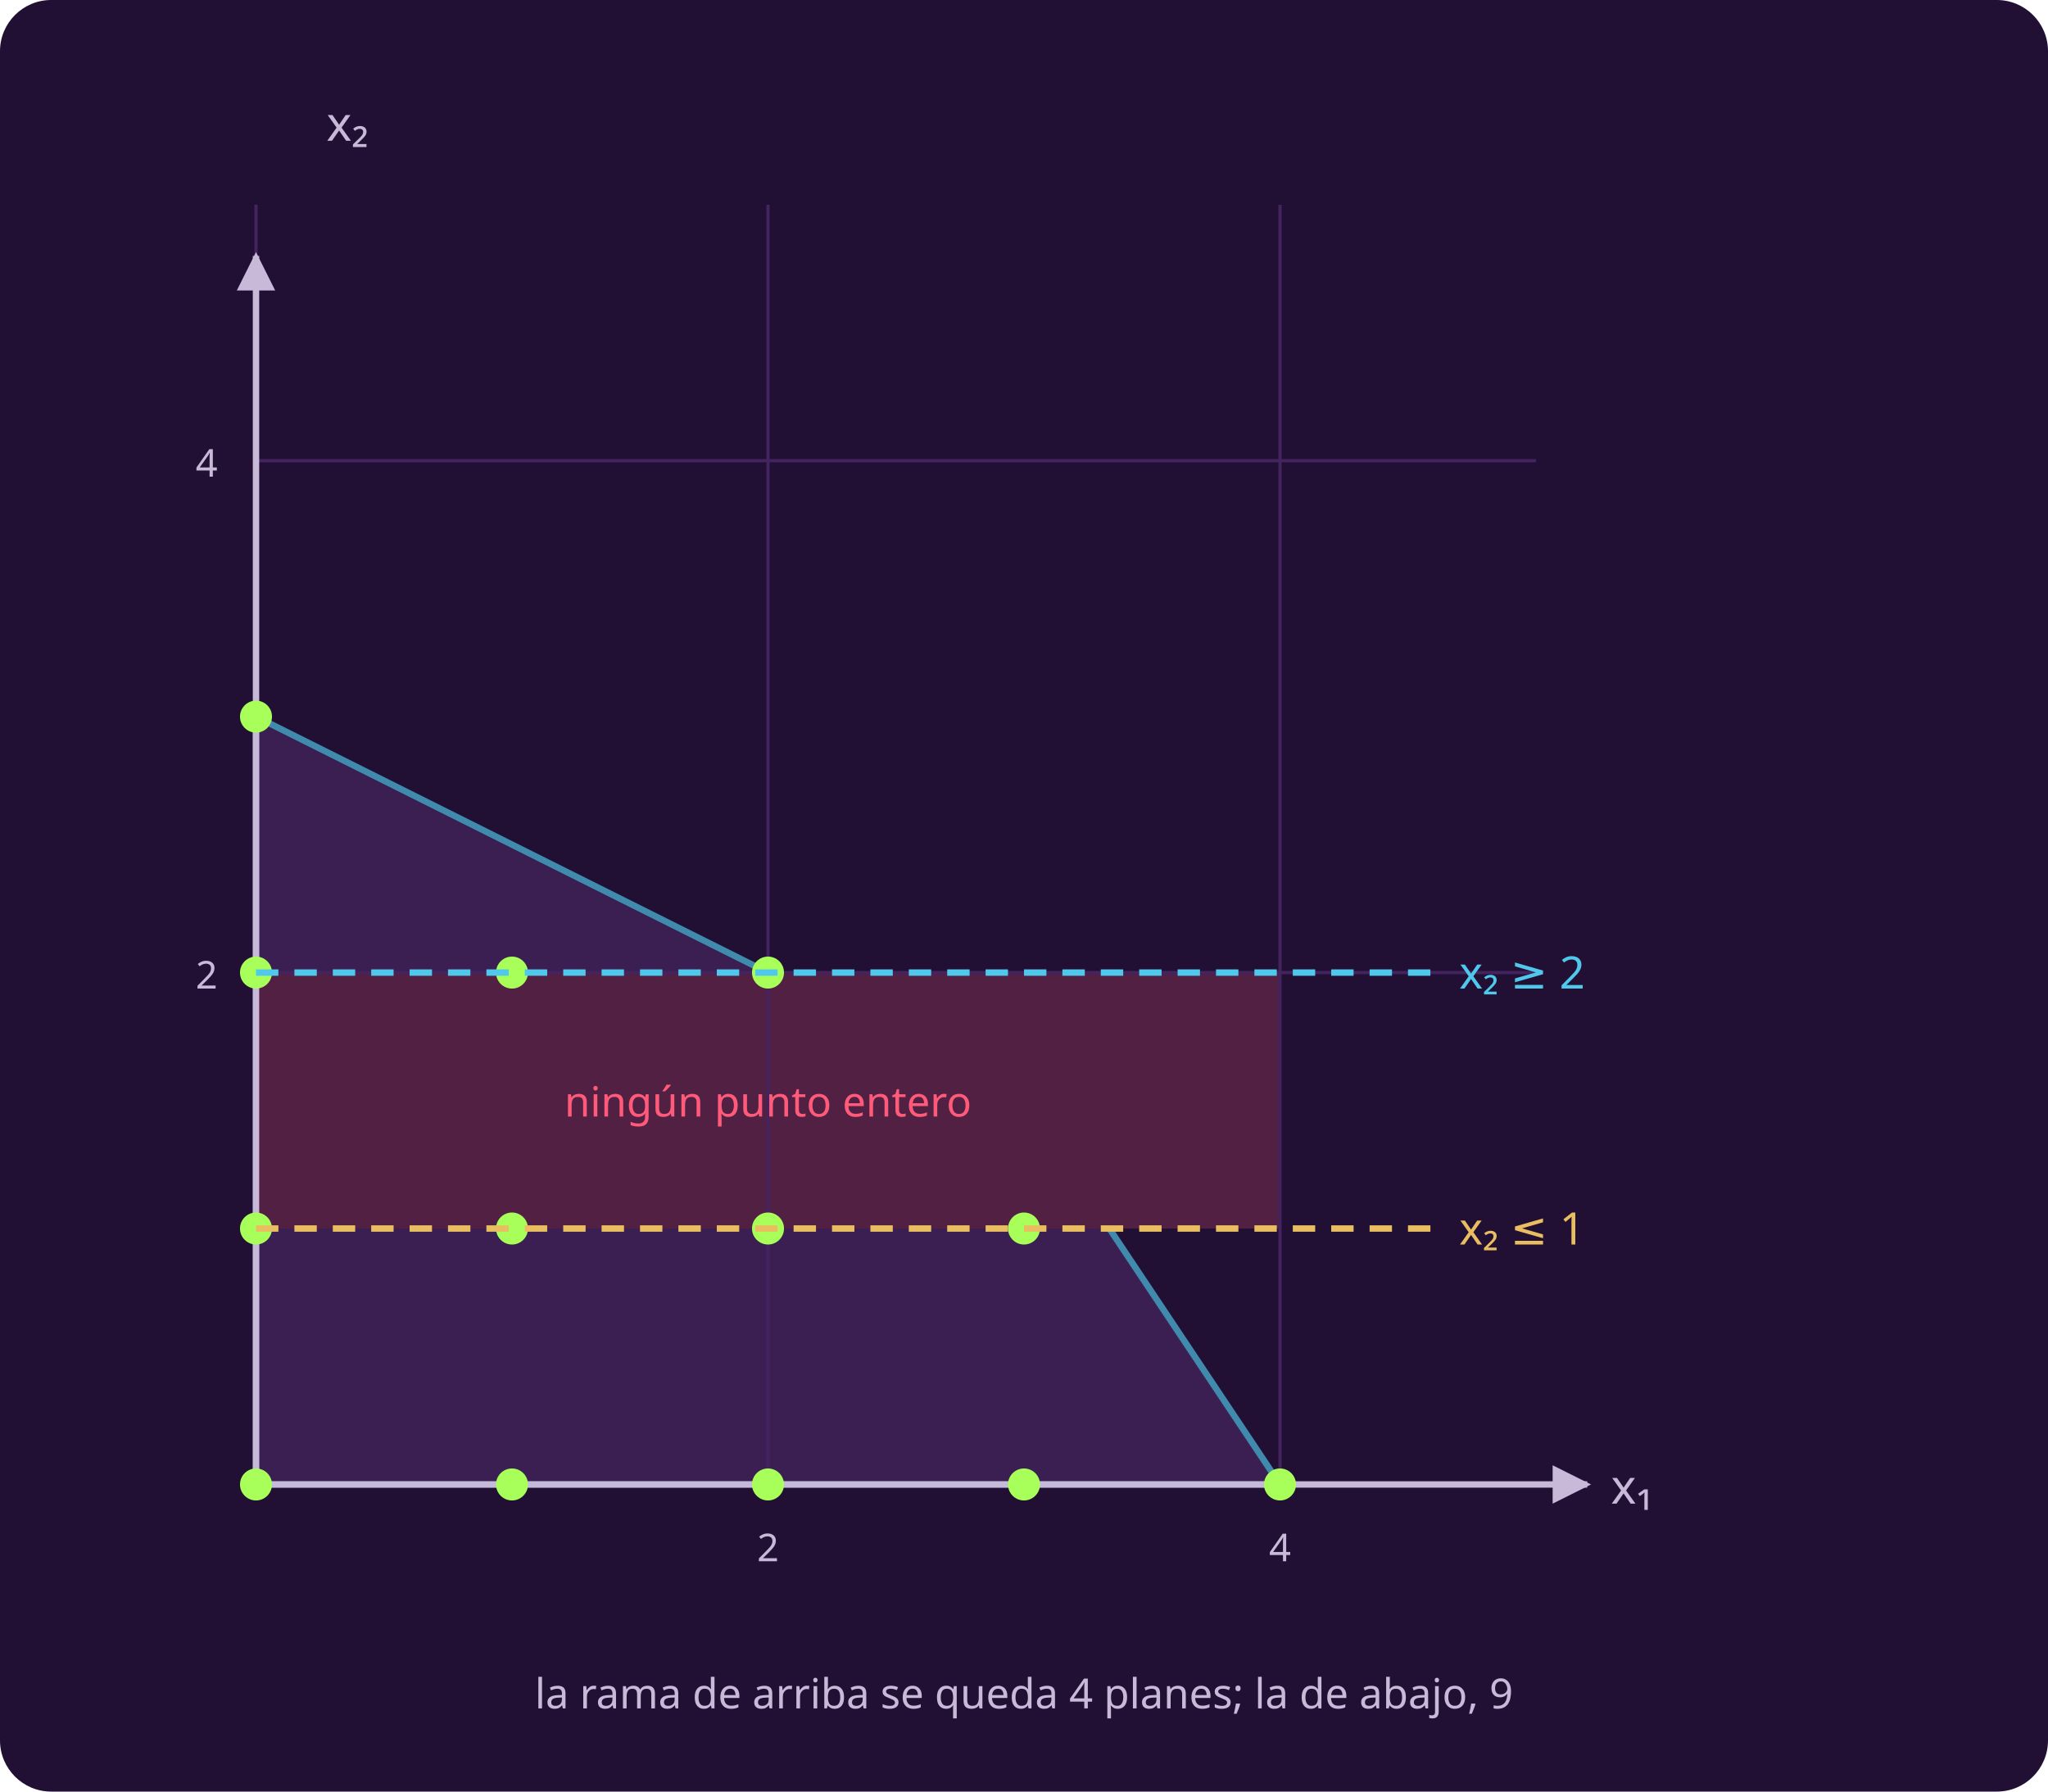
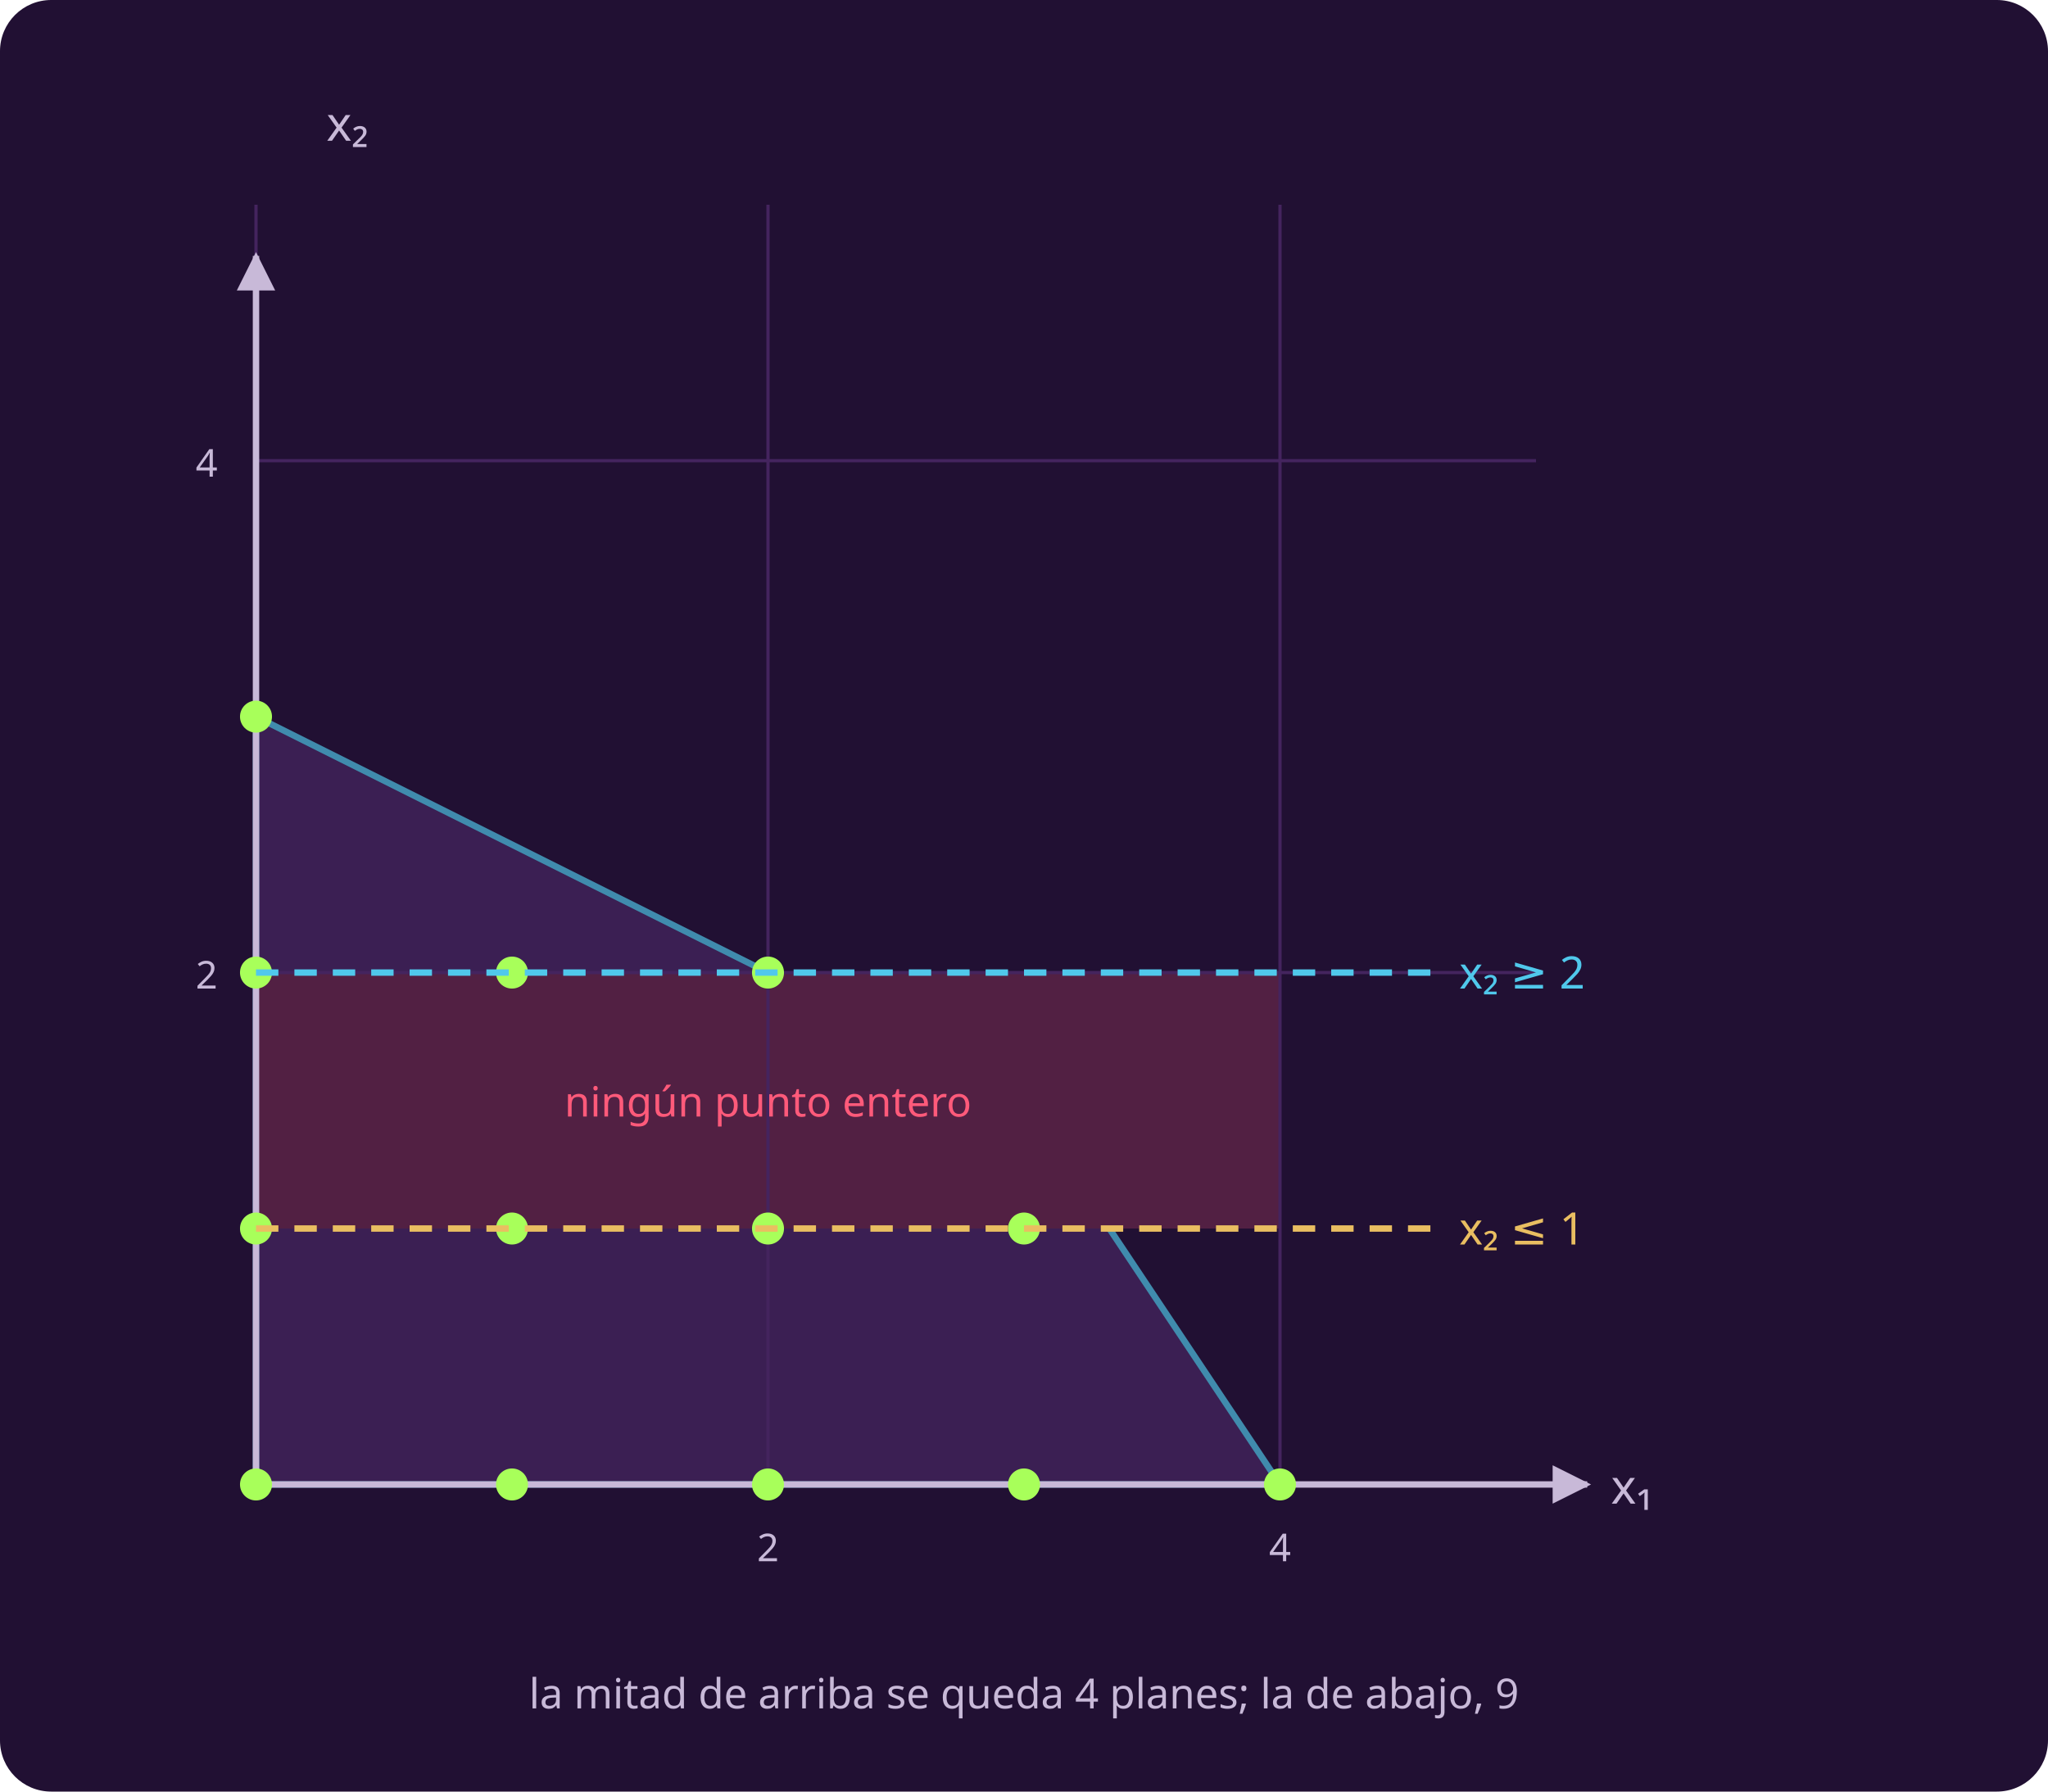
<svg xmlns="http://www.w3.org/2000/svg" width="640" height="560" viewBox="0 0 640 560" role="img" aria-label="El mismo poligono partido en dos por una franja horizontal entre uno y dos, que no contiene ningun punto entero; arriba la rama de x dos mayor o igual que dos y abajo la de x dos menor o igual que uno">
  <rect x="0" y="0" width="640" height="560" rx="16" fill="#211033" />
  <defs>
    <marker id="p" viewBox="0 0 10 10" refX="9" refY="5" markerWidth="6" markerHeight="6" orient="auto-start-reverse">
      <path d="M 0 0 L 10 5 L 0 10 z" fill="#f04cff" />
    </marker>
    <marker id="s" viewBox="0 0 10 10" refX="9" refY="5" markerWidth="6" markerHeight="6" orient="auto-start-reverse">
      <path d="M 0 0 L 10 5 L 0 10 z" fill="#c8b9d8" />
    </marker>
  </defs>
  <polygon points="80.0,464.0 400.0,464.0 320.0,344.0 80.0,224.0" fill="#3b1f53" stroke="#408bad" stroke-width="2" />
  <rect x="80.0" y="304.0" width="320.0" height="80.0" fill="#522043" />
  <line x1="80.0" y1="464.0" x2="80.0" y2="64.0" stroke="#44245e" stroke-width="1" />
  <line x1="80.0" y1="464.0" x2="480.0" y2="464.0" stroke="#44245e" stroke-width="1" />
  <line x1="240.0" y1="464.0" x2="240.0" y2="64.0" stroke="#44245e" stroke-width="1" />
  <line x1="80.0" y1="304.0" x2="480.0" y2="304.0" stroke="#44245e" stroke-width="1" />
  <line x1="400.0" y1="464.0" x2="400.0" y2="64.0" stroke="#44245e" stroke-width="1" />
  <line x1="80.0" y1="144.0" x2="480.0" y2="144.0" stroke="#44245e" stroke-width="1" />
  <line x1="80.0" y1="464.0" x2="496.0" y2="464.0" stroke="#c8b9d8" stroke-width="2" marker-end="url(#s)" />
  <line x1="80.0" y1="464.0" x2="80.0" y2="80.0" stroke="#c8b9d8" stroke-width="2" marker-end="url(#s)" />
  <text x="510.0" y="470.0" fill="#c8b9d8" font-family="system-ui, sans-serif" font-size="15" font-weight="normal" text-anchor="middle">x₁</text>
  <text x="102.0" y="44.0" fill="#c8b9d8" font-family="system-ui, sans-serif" font-size="15" font-weight="normal" text-anchor="start">x₂</text>
  <text x="240.0" y="488.0" fill="#c8b9d8" font-family="system-ui, sans-serif" font-size="12" font-weight="normal" text-anchor="middle">2</text>
  <text x="68.0" y="309.0" fill="#c8b9d8" font-family="system-ui, sans-serif" font-size="12" font-weight="normal" text-anchor="end">2</text>
  <text x="400.0" y="488.0" fill="#c8b9d8" font-family="system-ui, sans-serif" font-size="12" font-weight="normal" text-anchor="middle">4</text>
  <text x="68.0" y="149.0" fill="#c8b9d8" font-family="system-ui, sans-serif" font-size="12" font-weight="normal" text-anchor="end">4</text>
  <circle cx="80.0" cy="464.0" r="5" fill="#a8ff5a" />
  <circle cx="80.0" cy="384.0" r="5" fill="#a8ff5a" />
  <circle cx="80.0" cy="304.0" r="5" fill="#a8ff5a" />
  <circle cx="80.0" cy="224.0" r="5" fill="#a8ff5a" />
  <circle cx="160.0" cy="464.0" r="5" fill="#a8ff5a" />
  <circle cx="160.0" cy="384.0" r="5" fill="#a8ff5a" />
  <circle cx="160.0" cy="304.0" r="5" fill="#a8ff5a" />
  <circle cx="240.0" cy="464.0" r="5" fill="#a8ff5a" />
  <circle cx="240.0" cy="384.0" r="5" fill="#a8ff5a" />
  <circle cx="240.0" cy="304.0" r="5" fill="#a8ff5a" />
  <circle cx="320.0" cy="464.0" r="5" fill="#a8ff5a" />
  <circle cx="320.0" cy="384.0" r="5" fill="#a8ff5a" />
  <circle cx="400.0" cy="464.0" r="5" fill="#a8ff5a" />
  <line x1="80.0" y1="304.0" x2="448.0" y2="304.0" stroke="#50c8eb" stroke-width="2" stroke-dasharray="7 5" />
  <text x="456.0" y="309.0" fill="#50c8eb" font-family="system-ui, sans-serif" font-size="14" font-weight="normal" text-anchor="start">x₂ ≥ 2</text>
  <line x1="80.0" y1="384.0" x2="448.0" y2="384.0" stroke="#e9be61" stroke-width="2" stroke-dasharray="7 5" />
  <text x="456.0" y="389.0" fill="#e9be61" font-family="system-ui, sans-serif" font-size="14" font-weight="normal" text-anchor="start">x₂ ≤ 1</text>
  <text x="240.0" y="349.0" fill="#ff5a7a" font-family="system-ui, sans-serif" font-size="13" font-weight="normal" text-anchor="middle">ningún punto entero</text>
-   <text x="320" y="534" fill="#c8b9d8" font-family="system-ui, sans-serif" font-size="13" font-weight="normal" text-anchor="middle">la rama de arriba se queda 4 planes; la de abajo, 9</text>
+   <text x="320" y="534" fill="#c8b9d8" font-family="system-ui, sans-serif" font-size="13" font-weight="normal" text-anchor="middle">la mitad de arriba se queda 4 planes; la de abajo, 9</text>
</svg>
